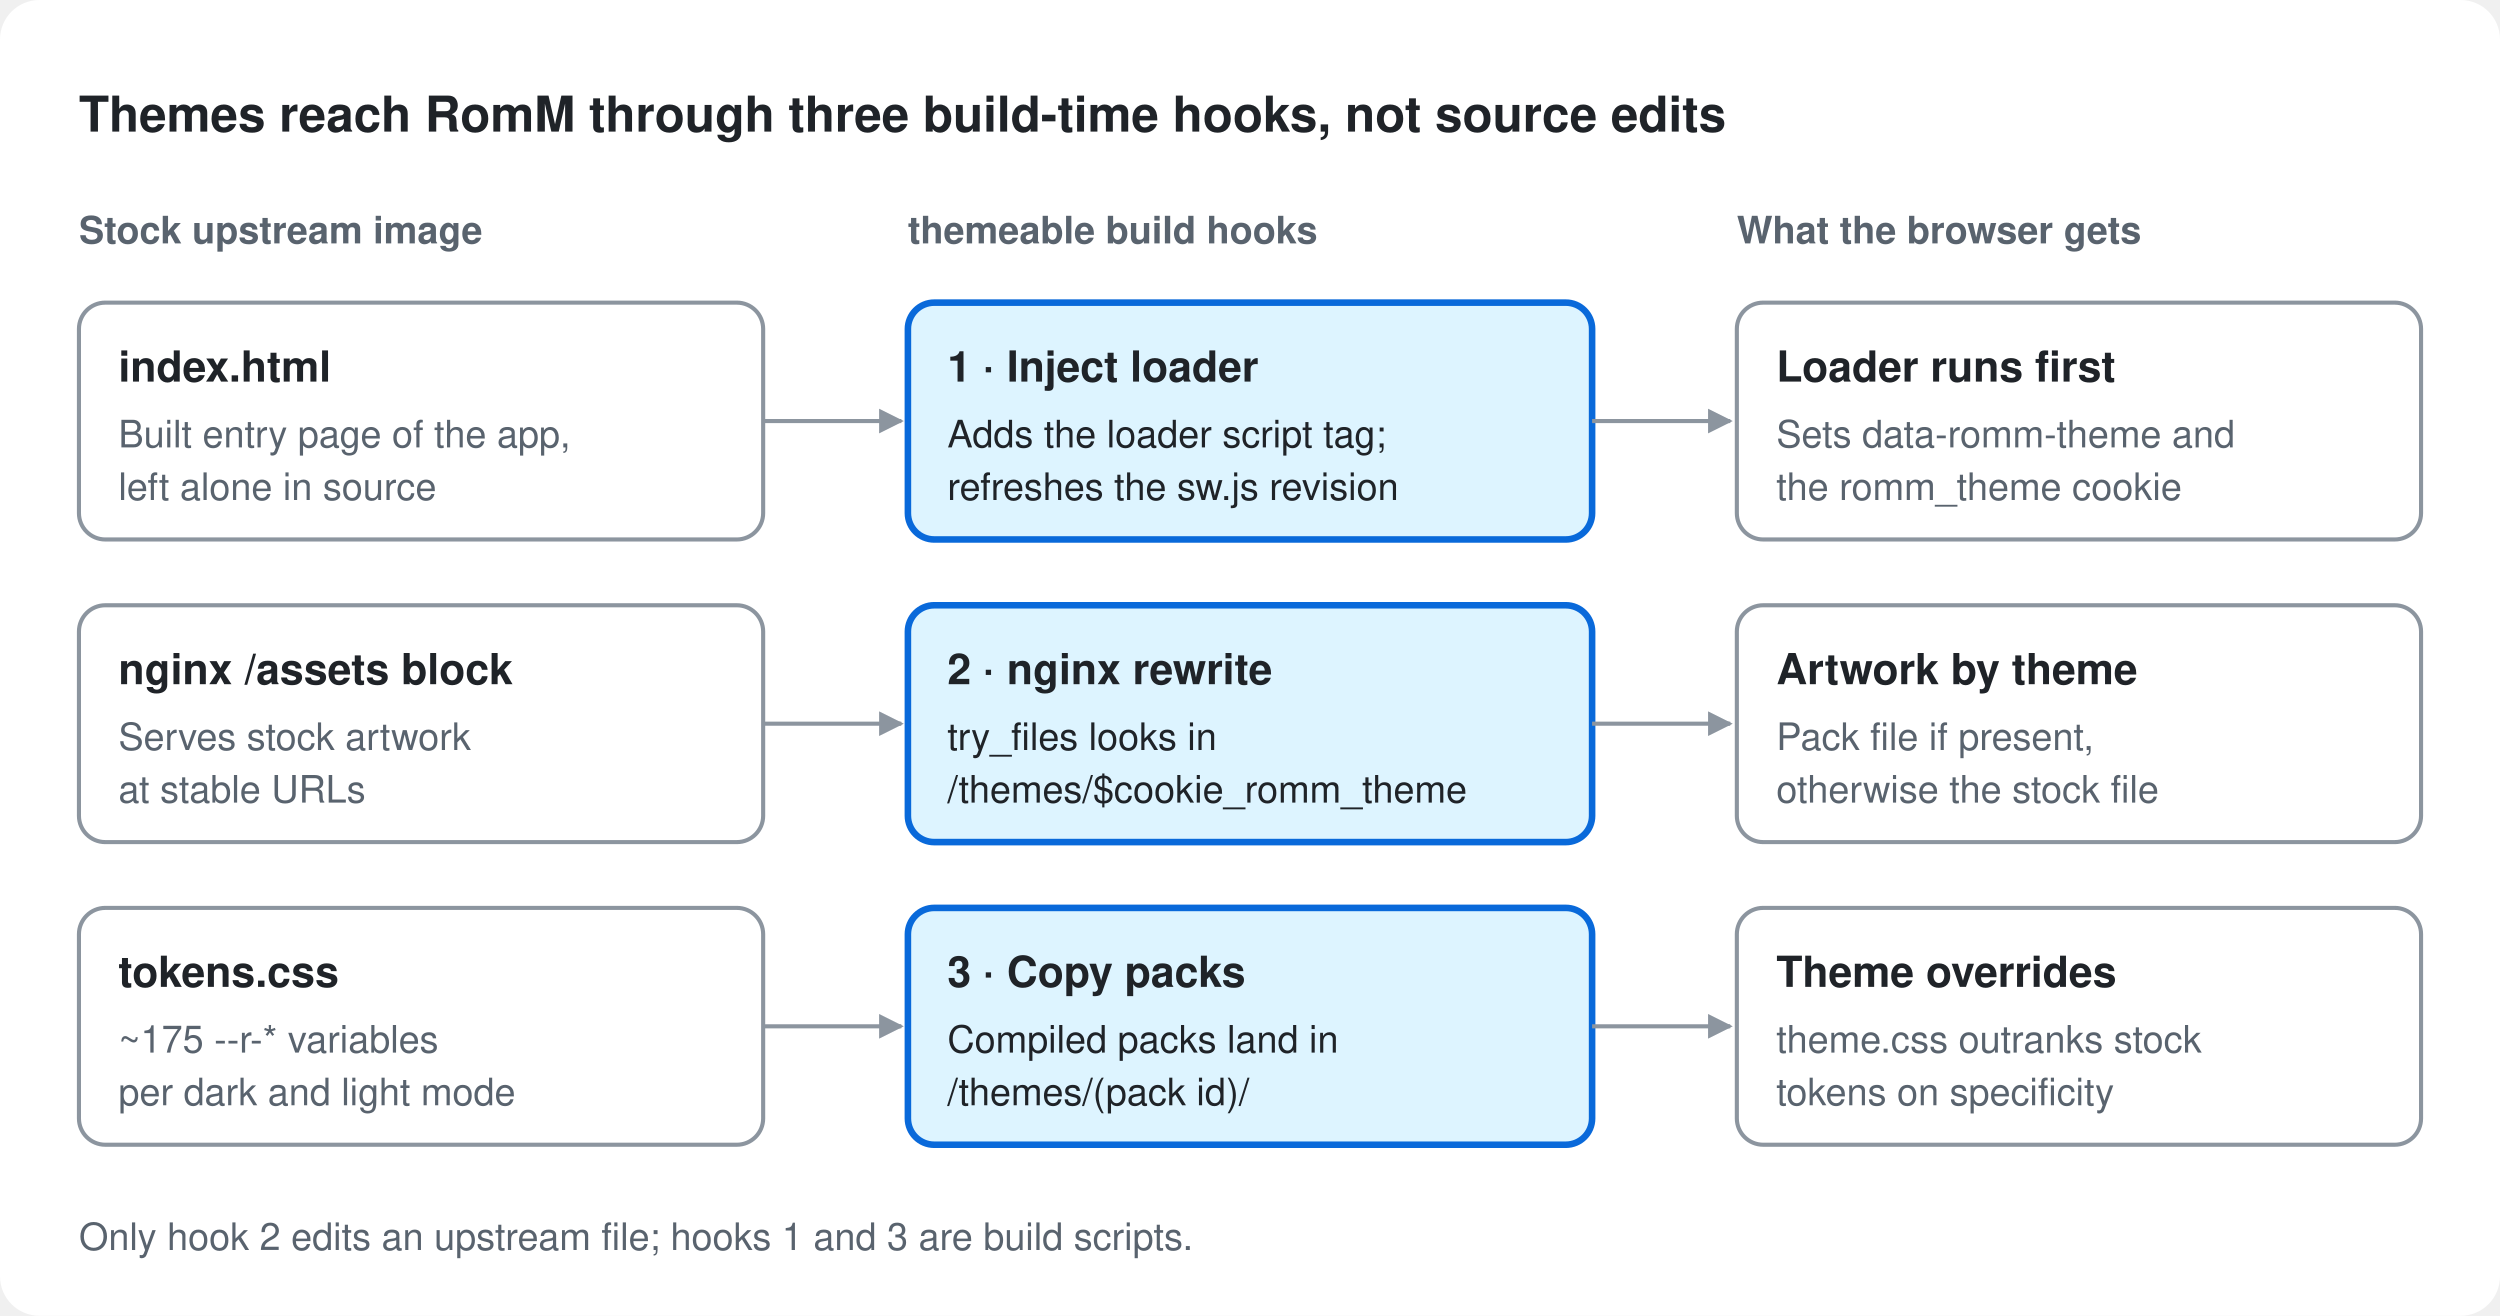
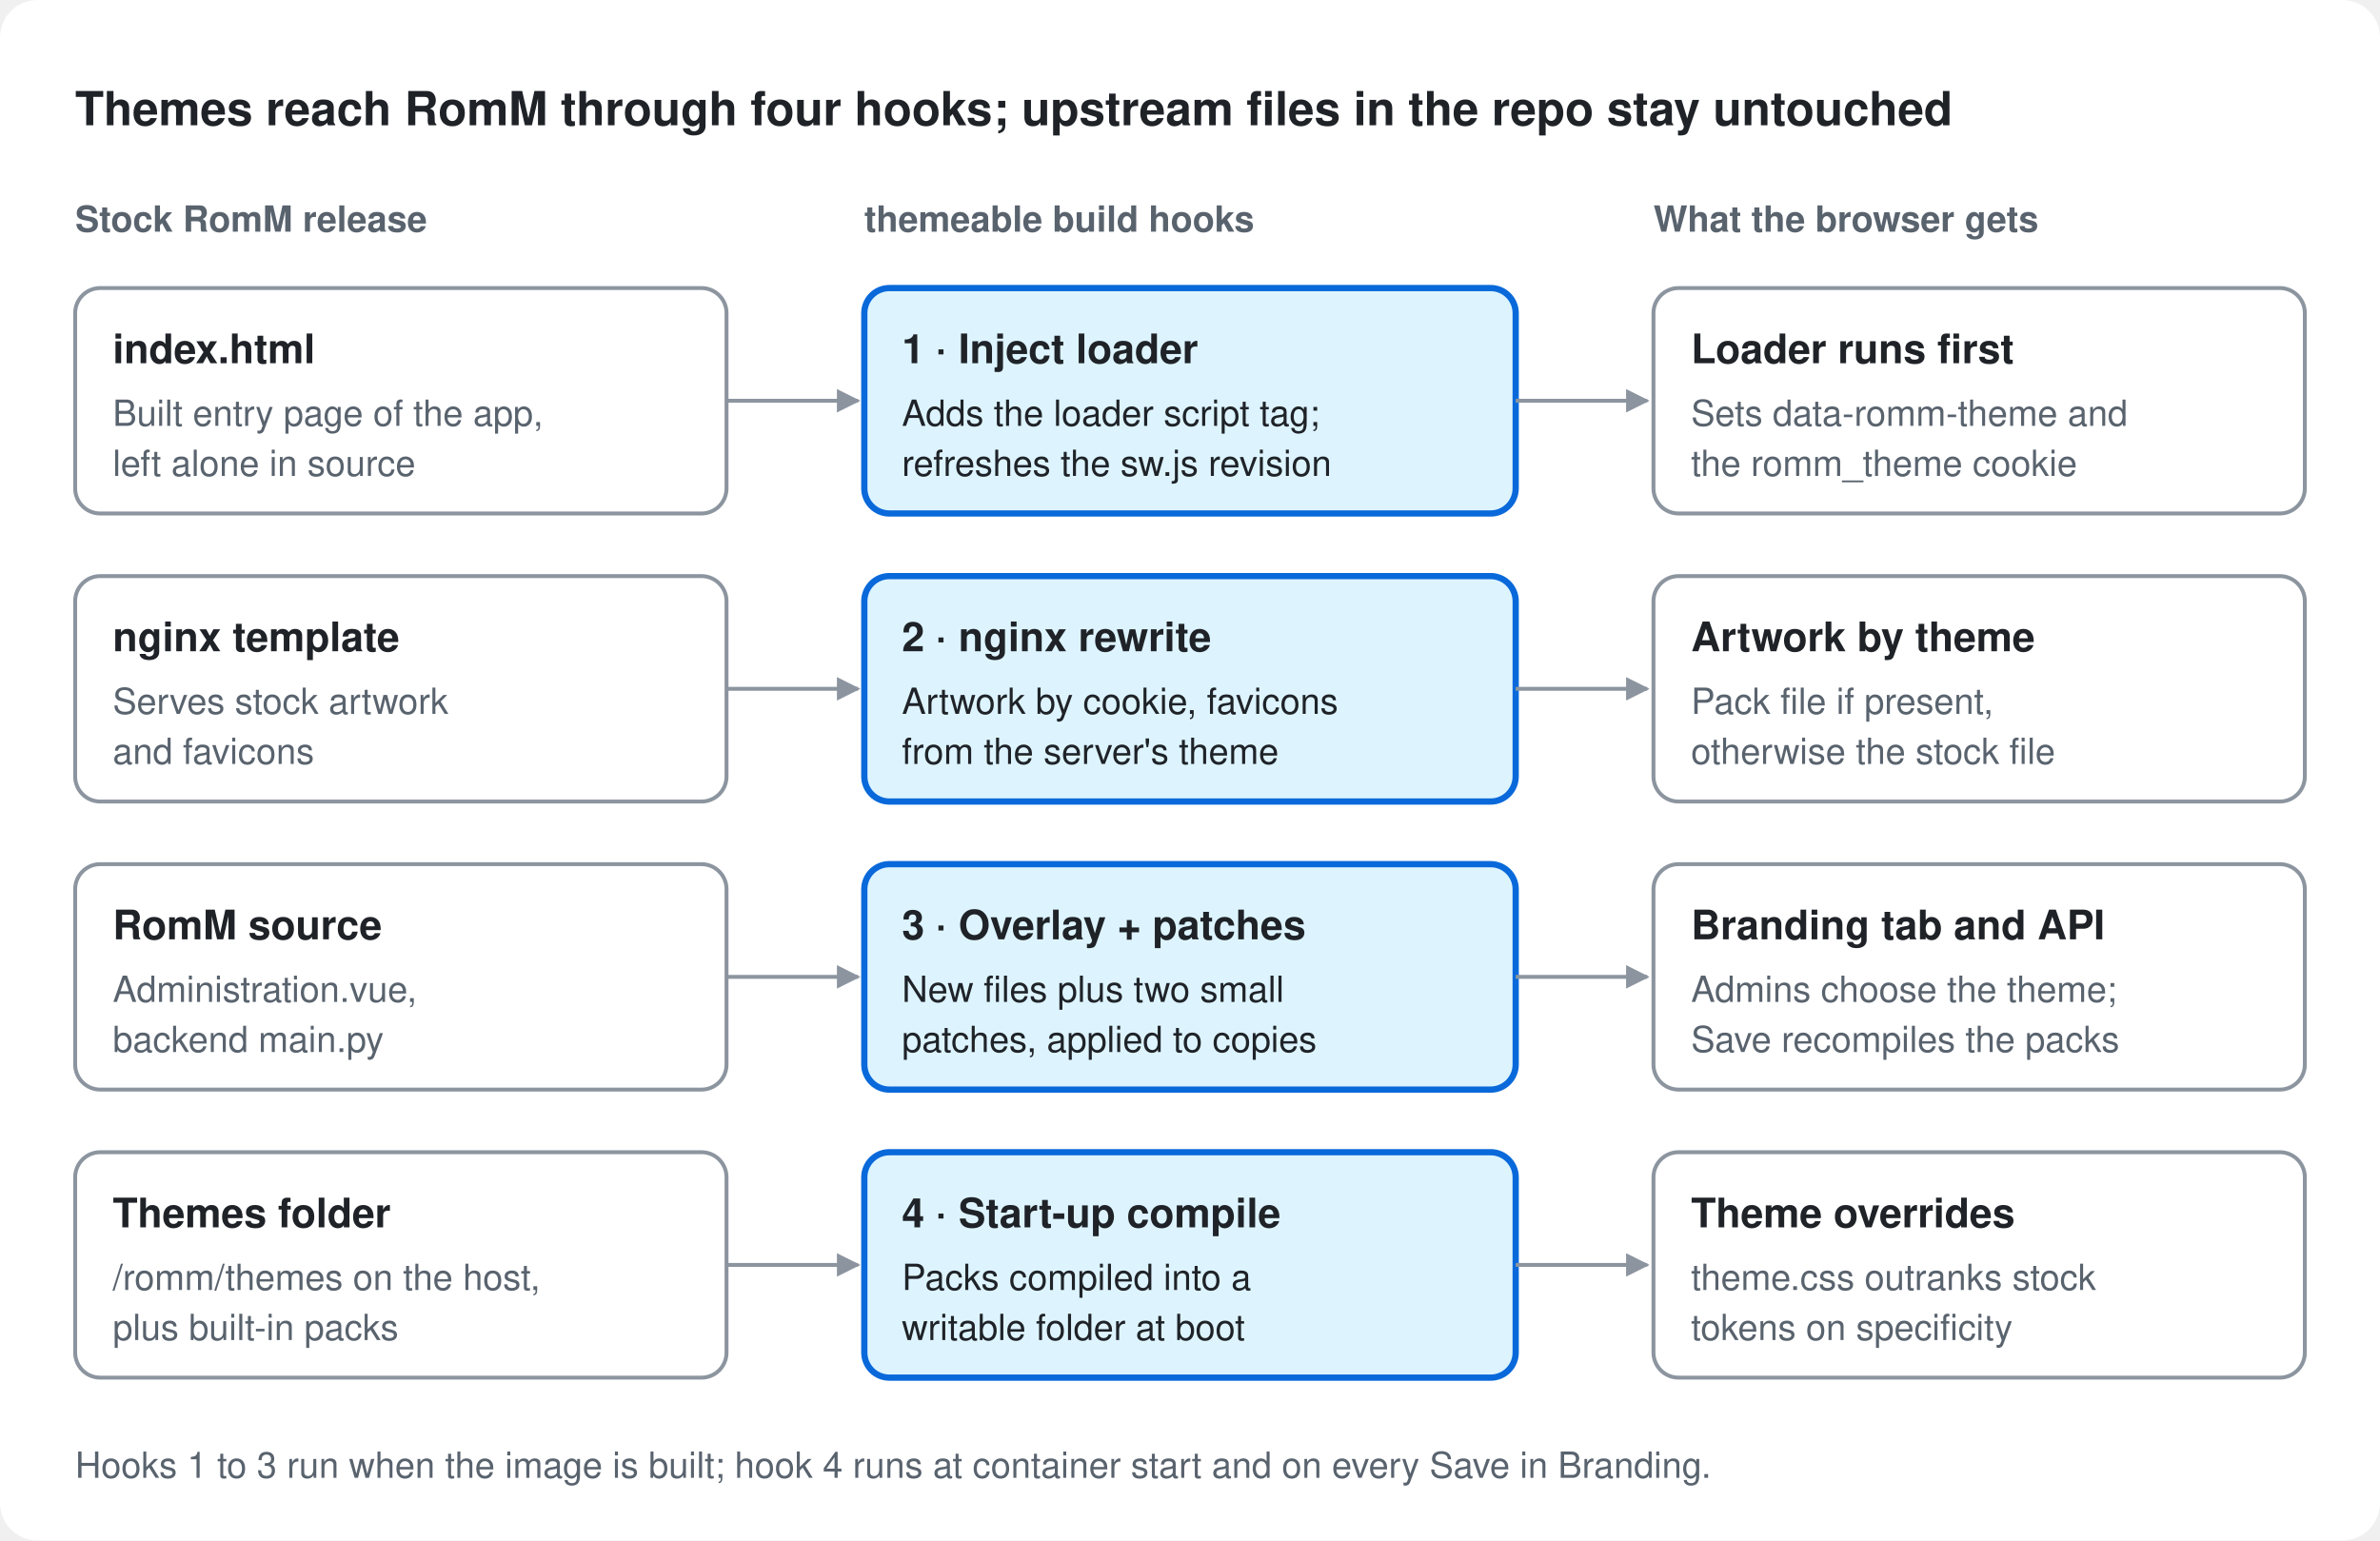
- <svg xmlns="http://www.w3.org/2000/svg" viewBox="0 0 760 400" font-family="-apple-system,Segoe UI,Helvetica,Arial,sans-serif" font-size="13" role="img" aria-label="Themes reach RomM through three build-time hooks">
-   <rect width="760" height="400" rx="12" fill="#ffffff" />
+ <svg xmlns="http://www.w3.org/2000/svg" viewBox="0 0 760 492" font-family="-apple-system,Segoe UI,Helvetica,Arial,sans-serif" font-size="13" role="img" aria-label="Themes reach RomM through four build-time hooks">
+   <rect width="760" height="492" rx="12" fill="#ffffff" />
  <defs>
    <marker id="a" viewBox="0 0 10 10" refX="9" refY="5" markerWidth="6" markerHeight="6" orient="auto">
      <path d="M0 0L10 5L0 10z" fill="#8c959f" />
    </marker>
  </defs>
-   <text x="24" y="40" font-size="15" font-weight="600" fill="#1f2328">Themes reach RomM through three build-time hooks, not source edits</text>
-   <text x="24" y="74" font-size="11.5" font-weight="600" fill="#59636e">Stock upstream image</text>
+   <text x="24" y="40" font-size="15" font-weight="600" fill="#1f2328">Themes reach RomM through four hooks; upstream files in the repo stay untouched</text>
+   <text x="24" y="74" font-size="11.5" font-weight="600" fill="#59636e">Stock RomM release</text>
  <text x="276" y="74" font-size="11.5" font-weight="600" fill="#59636e">themeable build hooks</text>
  <text x="528" y="74" font-size="11.5" font-weight="600" fill="#59636e">What the browser gets</text>
  <rect x="24" y="92" width="208" height="72" rx="8" fill="#ffffff" stroke="#8c959f" stroke-width="1.25" />
  <text x="36" y="116" font-weight="600" fill="#1f2328">index.html</text>
  <text x="36" y="136" font-size="11.5" fill="#59636e">Built entry page of the app,</text>
  <text x="36" y="152" font-size="11.5" fill="#59636e">left alone in source</text>
  <rect x="276" y="92" width="208" height="72" rx="8" fill="#ddf4ff" stroke="#0969da" stroke-width="2" />
  <text x="288" y="116" font-weight="600" fill="#1f2328">1 · Inject loader</text>
  <text x="288" y="136" font-size="11.5" fill="#1f2328">Adds the loader script tag;</text>
  <text x="288" y="152" font-size="11.5" fill="#1f2328">refreshes the sw.js revision</text>
  <rect x="528" y="92" width="208" height="72" rx="8" fill="#ffffff" stroke="#8c959f" stroke-width="1.25" />
  <text x="540" y="116" font-weight="600" fill="#1f2328">Loader runs first</text>
  <text x="540" y="136" font-size="11.5" fill="#59636e">Sets data-romm-theme and</text>
  <text x="540" y="152" font-size="11.5" fill="#59636e">the romm_theme cookie</text>
  <path d="M232 128H274" stroke="#8c959f" stroke-width="1.25" marker-end="url(#a)" />
  <path d="M484 128H526" stroke="#8c959f" stroke-width="1.25" marker-end="url(#a)" />
  <rect x="24" y="184" width="208" height="72" rx="8" fill="#ffffff" stroke="#8c959f" stroke-width="1.25" />
-   <text x="36" y="208" font-weight="600" fill="#1f2328">nginx /assets block</text>
+   <text x="36" y="208" font-weight="600" fill="#1f2328">nginx template</text>
  <text x="36" y="228" font-size="11.5" fill="#59636e">Serves stock artwork</text>
-   <text x="36" y="244" font-size="11.5" fill="#59636e">at stable URLs</text>
+   <text x="36" y="244" font-size="11.5" fill="#59636e">and favicons</text>
  <rect x="276" y="184" width="208" height="72" rx="8" fill="#ddf4ff" stroke="#0969da" stroke-width="2" />
  <text x="288" y="208" font-weight="600" fill="#1f2328">2 · nginx rewrite</text>
-   <text x="288" y="228" font-size="11.5" fill="#1f2328">try_files looks in</text>
-   <text x="288" y="244" font-size="11.5" fill="#1f2328">/themes/$cookie_romm_theme</text>
+   <text x="288" y="228" font-size="11.5" fill="#1f2328">Artwork by cookie, favicons</text>
+   <text x="288" y="244" font-size="11.5" fill="#1f2328">from the server's theme</text>
  <rect x="528" y="184" width="208" height="72" rx="8" fill="#ffffff" stroke="#8c959f" stroke-width="1.25" />
  <text x="540" y="208" font-weight="600" fill="#1f2328">Artwork by theme</text>
  <text x="540" y="228" font-size="11.5" fill="#59636e">Pack file if present,</text>
  <text x="540" y="244" font-size="11.5" fill="#59636e">otherwise the stock file</text>
  <path d="M232 220H274" stroke="#8c959f" stroke-width="1.25" marker-end="url(#a)" />
  <path d="M484 220H526" stroke="#8c959f" stroke-width="1.25" marker-end="url(#a)" />
  <rect x="24" y="276" width="208" height="72" rx="8" fill="#ffffff" stroke="#8c959f" stroke-width="1.25" />
-   <text x="36" y="300" font-weight="600" fill="#1f2328">tokens.css</text>
-   <text x="36" y="320" font-size="11.5" fill="#59636e">~175 --r-* variables</text>
-   <text x="36" y="336" font-size="11.5" fill="#59636e">per dark and light mode</text>
+   <text x="36" y="300" font-weight="600" fill="#1f2328">RomM source</text>
+   <text x="36" y="320" font-size="11.5" fill="#59636e">Administration.vue,</text>
+   <text x="36" y="336" font-size="11.5" fill="#59636e">backend main.py</text>
  <rect x="276" y="276" width="208" height="72" rx="8" fill="#ddf4ff" stroke="#0969da" stroke-width="2" />
-   <text x="288" y="300" font-weight="600" fill="#1f2328">3 · Copy packs</text>
-   <text x="288" y="320" font-size="11.5" fill="#1f2328">Compiled packs land in</text>
-   <text x="288" y="336" font-size="11.5" fill="#1f2328">/themes/(pack id)/</text>
+   <text x="288" y="300" font-weight="600" fill="#1f2328">3 · Overlay + patches</text>
+   <text x="288" y="320" font-size="11.5" fill="#1f2328">New files plus two small</text>
+   <text x="288" y="336" font-size="11.5" fill="#1f2328">patches, applied to copies</text>
  <rect x="528" y="276" width="208" height="72" rx="8" fill="#ffffff" stroke="#8c959f" stroke-width="1.25" />
-   <text x="540" y="300" font-weight="600" fill="#1f2328">Theme overrides</text>
-   <text x="540" y="320" font-size="11.5" fill="#59636e">theme.css outranks stock</text>
-   <text x="540" y="336" font-size="11.5" fill="#59636e">tokens on specificity</text>
+   <text x="540" y="300" font-weight="600" fill="#1f2328">Branding tab and API</text>
+   <text x="540" y="320" font-size="11.5" fill="#59636e">Admins choose the theme;</text>
+   <text x="540" y="336" font-size="11.5" fill="#59636e">Save recompiles the packs</text>
  <path d="M232 312H274" stroke="#8c959f" stroke-width="1.25" marker-end="url(#a)" />
  <path d="M484 312H526" stroke="#8c959f" stroke-width="1.25" marker-end="url(#a)" />
-   <text x="24" y="380" font-size="11.5" fill="#59636e">Only hook 2 edits an upstream file; hooks 1 and 3 are build scripts.</text>
+   <rect x="24" y="368" width="208" height="72" rx="8" fill="#ffffff" stroke="#8c959f" stroke-width="1.25" />
+   <text x="36" y="392" font-weight="600" fill="#1f2328">Themes folder</text>
+   <text x="36" y="412" font-size="11.5" fill="#59636e">/romm/themes on the host,</text>
+   <text x="36" y="428" font-size="11.5" fill="#59636e">plus built-in packs</text>
+   <rect x="276" y="368" width="208" height="72" rx="8" fill="#ddf4ff" stroke="#0969da" stroke-width="2" />
+   <text x="288" y="392" font-weight="600" fill="#1f2328">4 · Start-up compile</text>
+   <text x="288" y="412" font-size="11.5" fill="#1f2328">Packs compiled into a</text>
+   <text x="288" y="428" font-size="11.5" fill="#1f2328">writable folder at boot</text>
+   <rect x="528" y="368" width="208" height="72" rx="8" fill="#ffffff" stroke="#8c959f" stroke-width="1.25" />
+   <text x="540" y="392" font-weight="600" fill="#1f2328">Theme overrides</text>
+   <text x="540" y="412" font-size="11.5" fill="#59636e">theme.css outranks stock</text>
+   <text x="540" y="428" font-size="11.5" fill="#59636e">tokens on specificity</text>
+   <path d="M232 404H274" stroke="#8c959f" stroke-width="1.25" marker-end="url(#a)" />
+   <path d="M484 404H526" stroke="#8c959f" stroke-width="1.25" marker-end="url(#a)" />
+   <text x="24" y="472" font-size="11.5" fill="#59636e">Hooks 1 to 3 run when the image is built; hook 4 runs at container start and on every Save in Branding.</text>
</svg>
